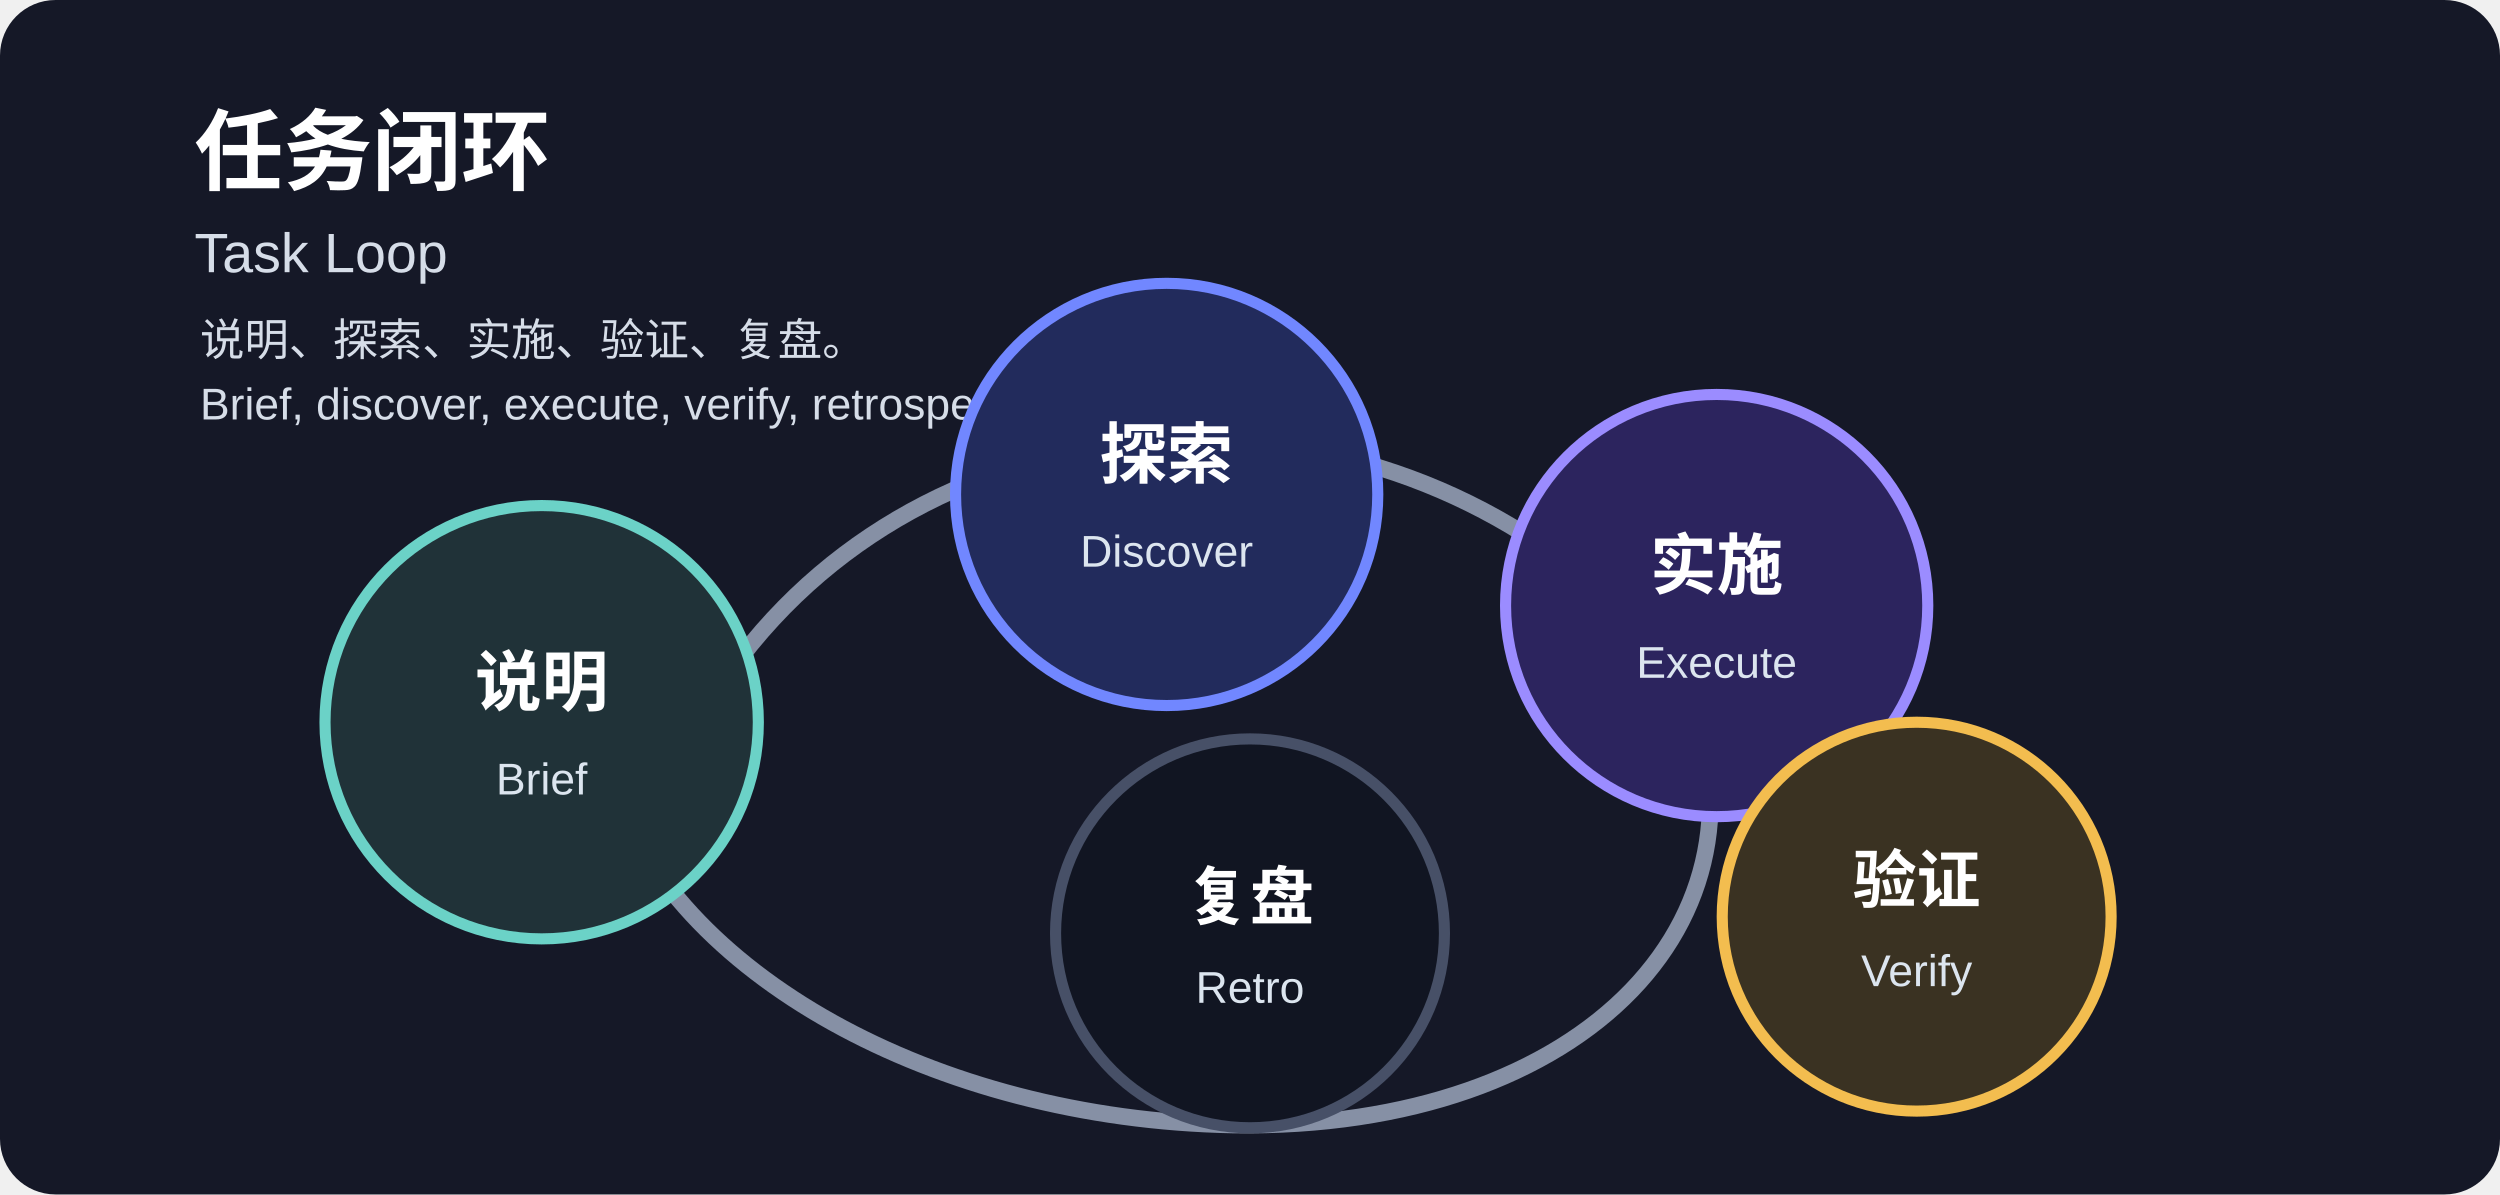
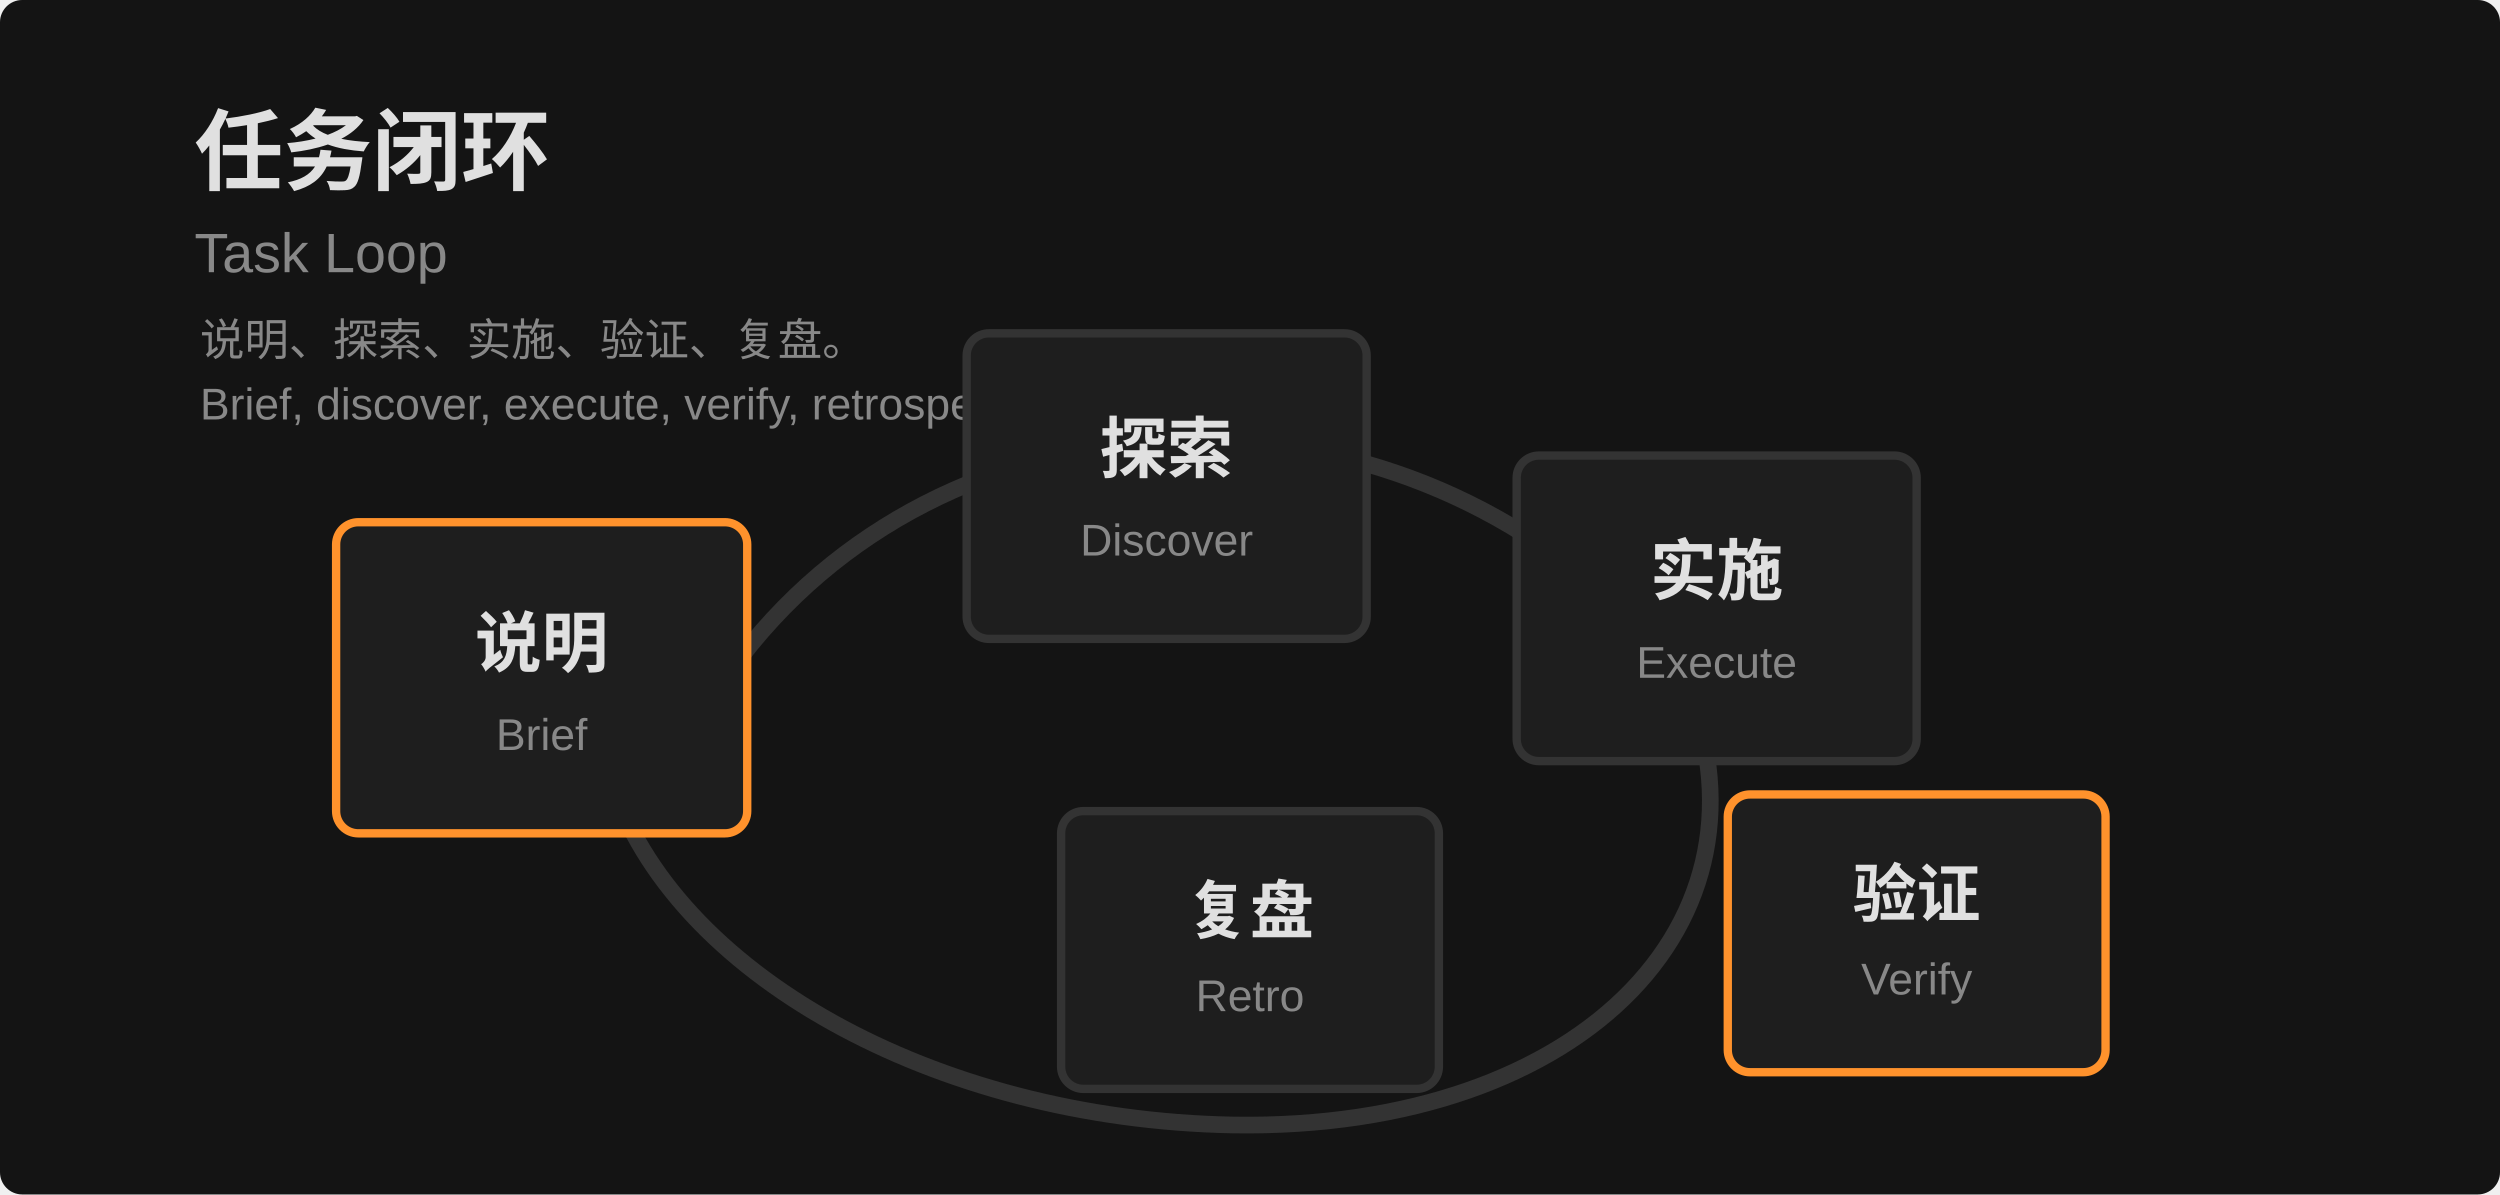
<svg xmlns="http://www.w3.org/2000/svg" viewBox="0 0 900 430" role="img" aria-labelledby="title desc">
-   <rect width="900" height="430" rx="20" fill="#151827" />
-   <text x="70" y="66" fill="#fff" font-size="32" font-weight="800" font-family="Arial">任务闭环</text>
-   <text x="70" y="98" fill="#d6dde8" font-size="20" font-family="Arial">Task Loop</text>
-   <text x="72" y="128" fill="#d6dde8" font-size="16" font-family="Arial">说明、探索、实施、验证、复盘。</text>
-   <text x="72" y="151" fill="#d6dde8" font-size="16" font-family="Arial">Brief, discover, execute, verify, retrospect.</text>
-   <path d="M250 262C315 145 470 128 568 206" fill="none" stroke="#8690a5" stroke-width="6" />
-   <path d="M604 239c42 90-33 168-160 166-108-2-202-55-224-124" fill="none" stroke="#8690a5" stroke-width="6" />
+   <rect width="900" height="430" rx="8" fill="#141414" />
+   <text x="70" y="66" fill="#e0e0e0" font-size="32" font-weight="800" font-family="Arial">任务闭环</text>
+   <text x="70" y="98" fill="#888" font-size="20" font-family="Arial">Task Loop</text>
+   <text x="72" y="128" fill="#888" font-size="16" font-family="Arial">说明、探索、实施、验证、复盘。</text>
+   <text x="72" y="151" fill="#888" font-size="16" font-family="Arial">Brief, discover, execute, verify, retrospect.</text>
+   <path d="M250 262C315 145 470 128 568 206" fill="none" stroke="#333" stroke-width="6" />
+   <path d="M604 239c42 90-33 168-160 166-108-2-202-55-224-124" fill="none" stroke="#333" stroke-width="6" />
  <g font-family="Arial" text-anchor="middle">
-     <circle cx="195" cy="260" r="78" fill="#203238" stroke="#6bd2c7" stroke-width="4" />
-     <text x="195" y="254" fill="#fff" font-size="24" font-weight="800">说明</text>
-     <text x="195" y="286" fill="#dce5ef" font-size="16">Brief</text>
-     <circle cx="420" cy="178" r="76" fill="#222b5c" stroke="#7187ff" stroke-width="4" />
-     <text x="420" y="172" fill="#fff" font-size="24" font-weight="800">探索</text>
-     <text x="420" y="204" fill="#dce5ef" font-size="16">Discover</text>
-     <circle cx="618" cy="218" r="76" fill="#2c245e" stroke="#9b8cff" stroke-width="4" />
-     <text x="618" y="212" fill="#fff" font-size="24" font-weight="800">实施</text>
-     <text x="618" y="244" fill="#dce5ef" font-size="16">Execute</text>
-     <circle cx="690" cy="330" r="70" fill="#3a3222" stroke="#f3bd4f" stroke-width="4" />
-     <text x="690" y="325" fill="#fff" font-size="23" font-weight="800">验证</text>
-     <text x="690" y="355" fill="#dce5ef" font-size="16">Verify</text>
-     <circle cx="450" cy="336" r="70" fill="#111522" stroke="#475067" stroke-width="4" />
-     <text x="450" y="331" fill="#fff" font-size="23" font-weight="800">复盘</text>
-     <text x="450" y="361" fill="#dce5ef" font-size="16">Retro</text>
+     <rect x="121" y="188" width="148" height="112" rx="8" fill="#1e1e1e" stroke="#ff922c" stroke-width="3" />
+     <text x="195" y="240" fill="#e0e0e0" font-size="24" font-weight="800">说明</text>
+     <text x="195" y="270" fill="#888" font-size="16">Brief</text>
+     <rect x="348" y="120" width="144" height="110" rx="8" fill="#1e1e1e" stroke="#333" stroke-width="3" />
+     <text x="420" y="170" fill="#e0e0e0" font-size="24" font-weight="800">探索</text>
+     <text x="420" y="200" fill="#888" font-size="16">Discover</text>
+     <rect x="546" y="164" width="144" height="110" rx="8" fill="#1e1e1e" stroke="#333" stroke-width="3" />
+     <text x="618" y="214" fill="#e0e0e0" font-size="24" font-weight="800">实施</text>
+     <text x="618" y="244" fill="#888" font-size="16">Execute</text>
+     <rect x="622" y="286" width="136" height="100" rx="8" fill="#1e1e1e" stroke="#ff922c" stroke-width="3" />
+     <text x="690" y="330" fill="#e0e0e0" font-size="23" font-weight="800">验证</text>
+     <text x="690" y="358" fill="#888" font-size="16">Verify</text>
+     <rect x="382" y="292" width="136" height="100" rx="8" fill="#1e1e1e" stroke="#333" stroke-width="3" />
+     <text x="450" y="336" fill="#e0e0e0" font-size="23" font-weight="800">复盘</text>
+     <text x="450" y="364" fill="#888" font-size="16">Retro</text>
  </g>
</svg>
